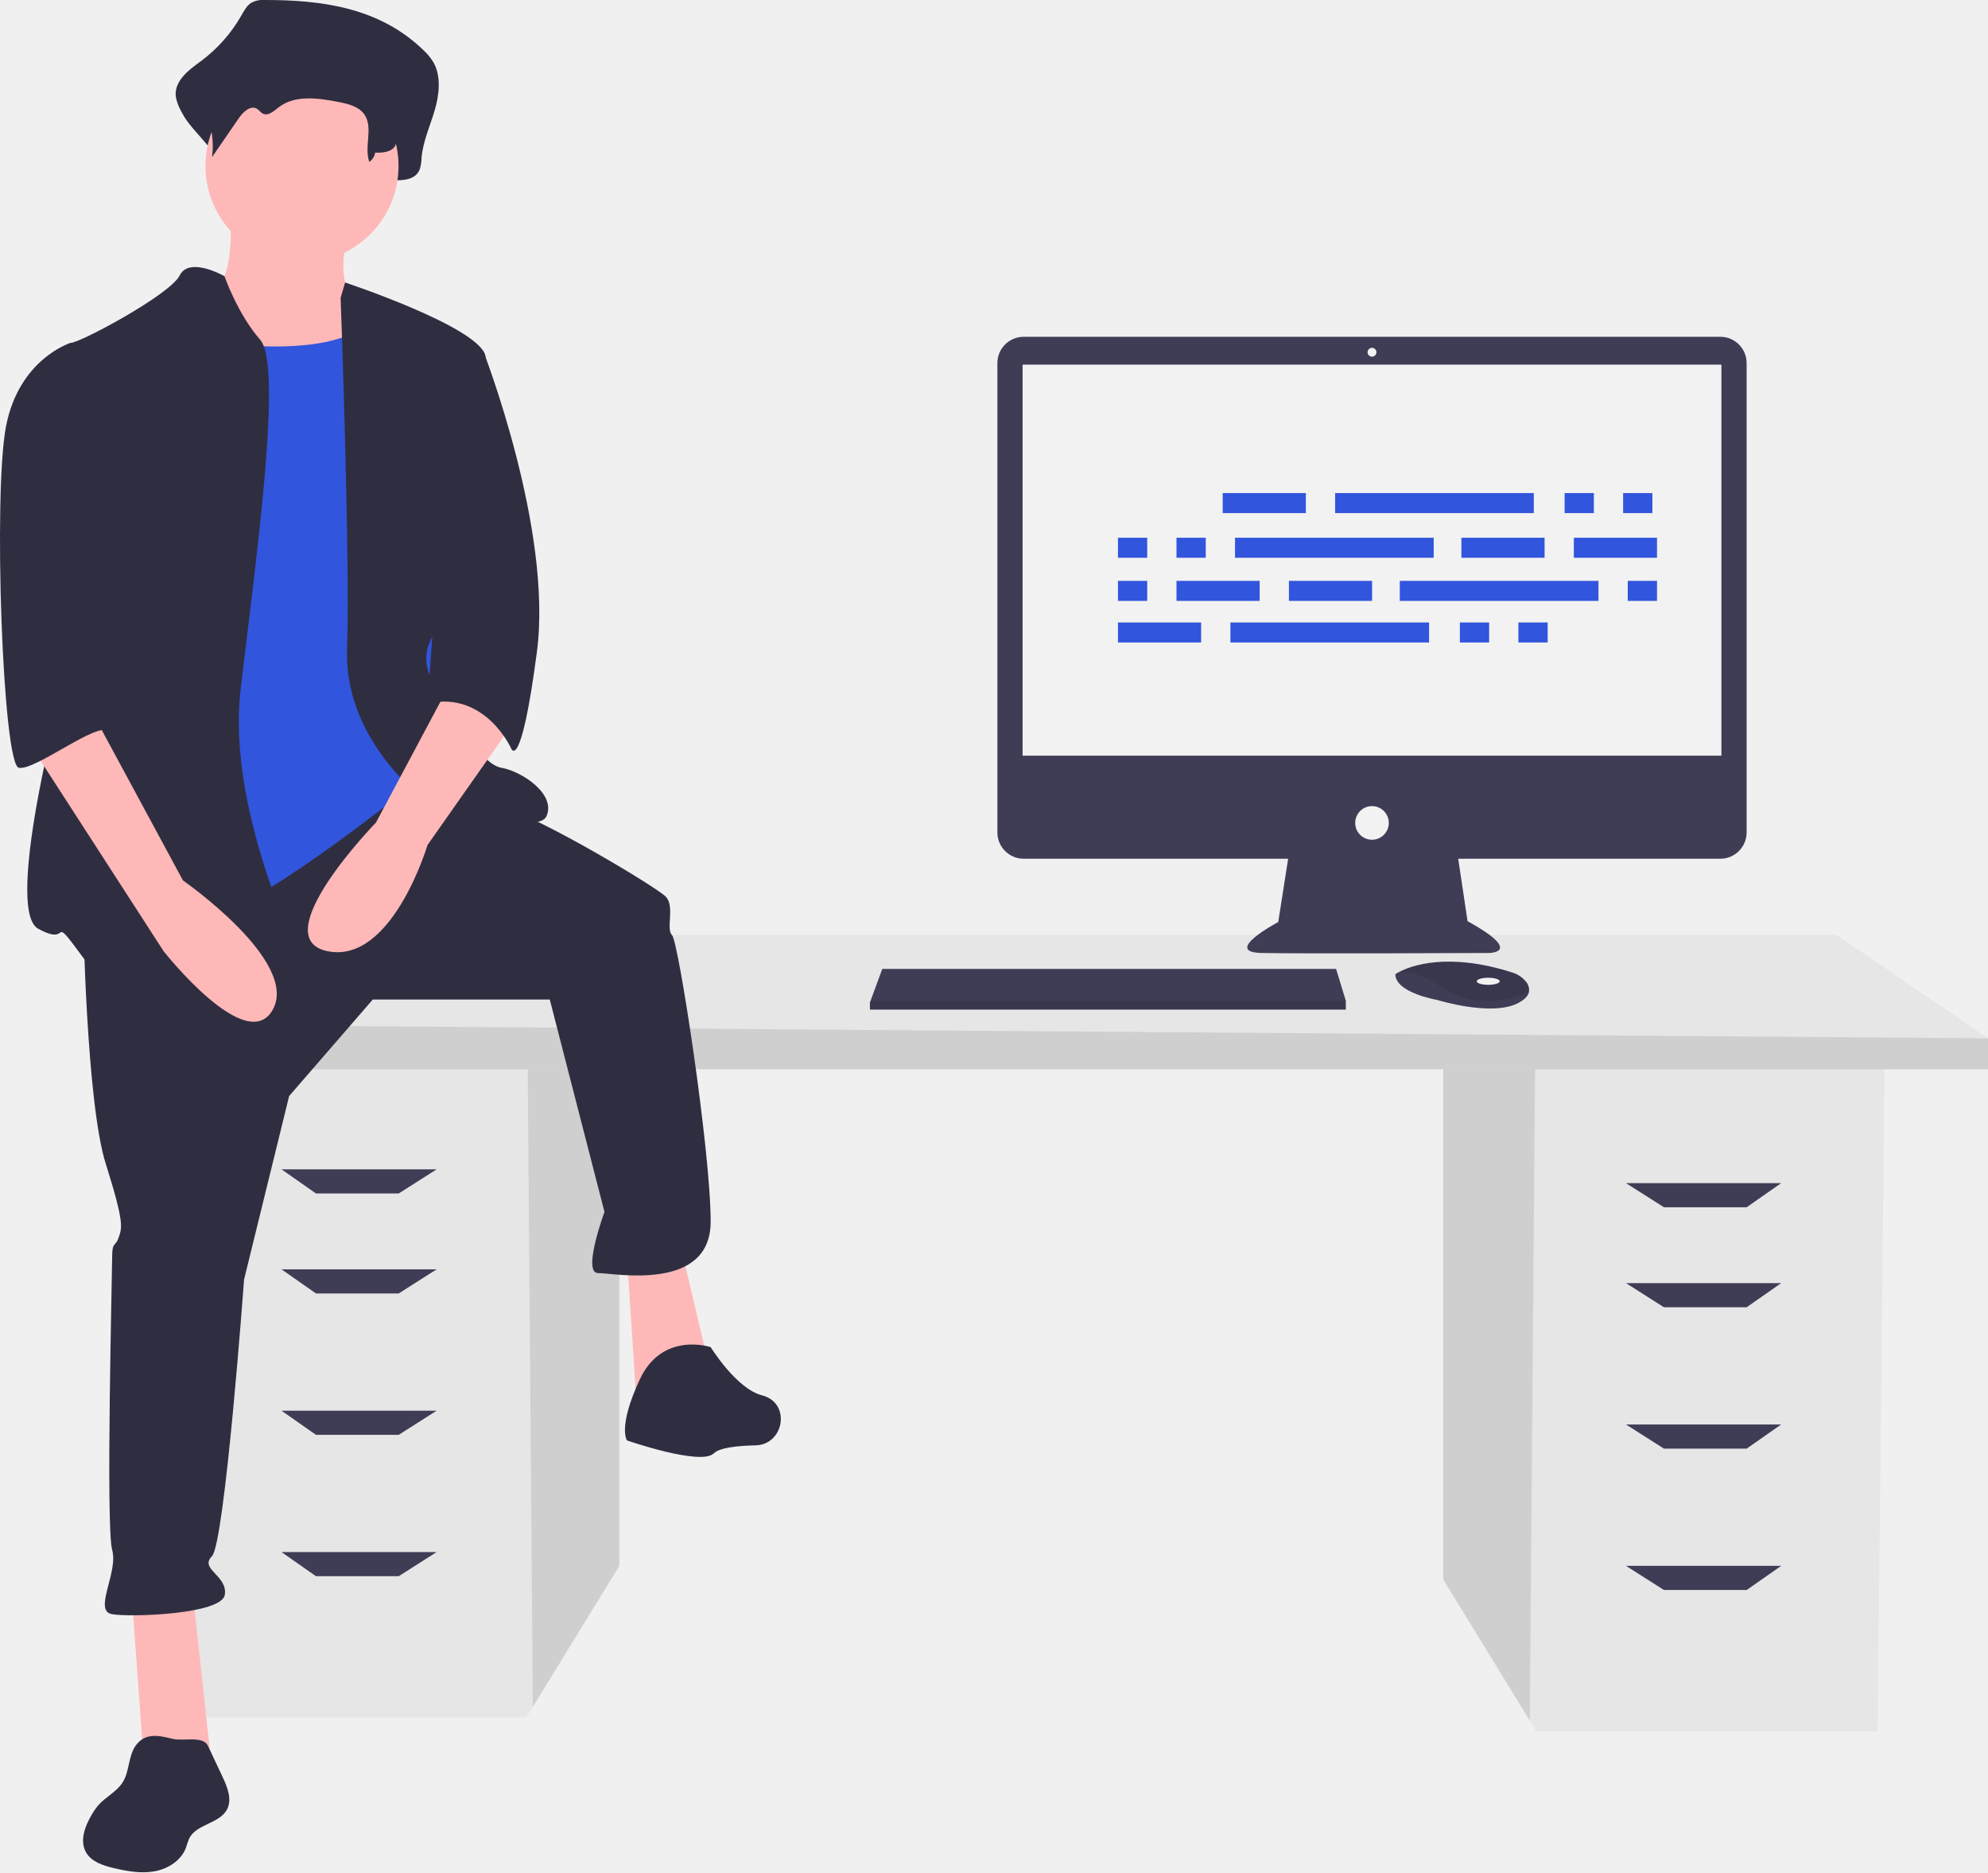
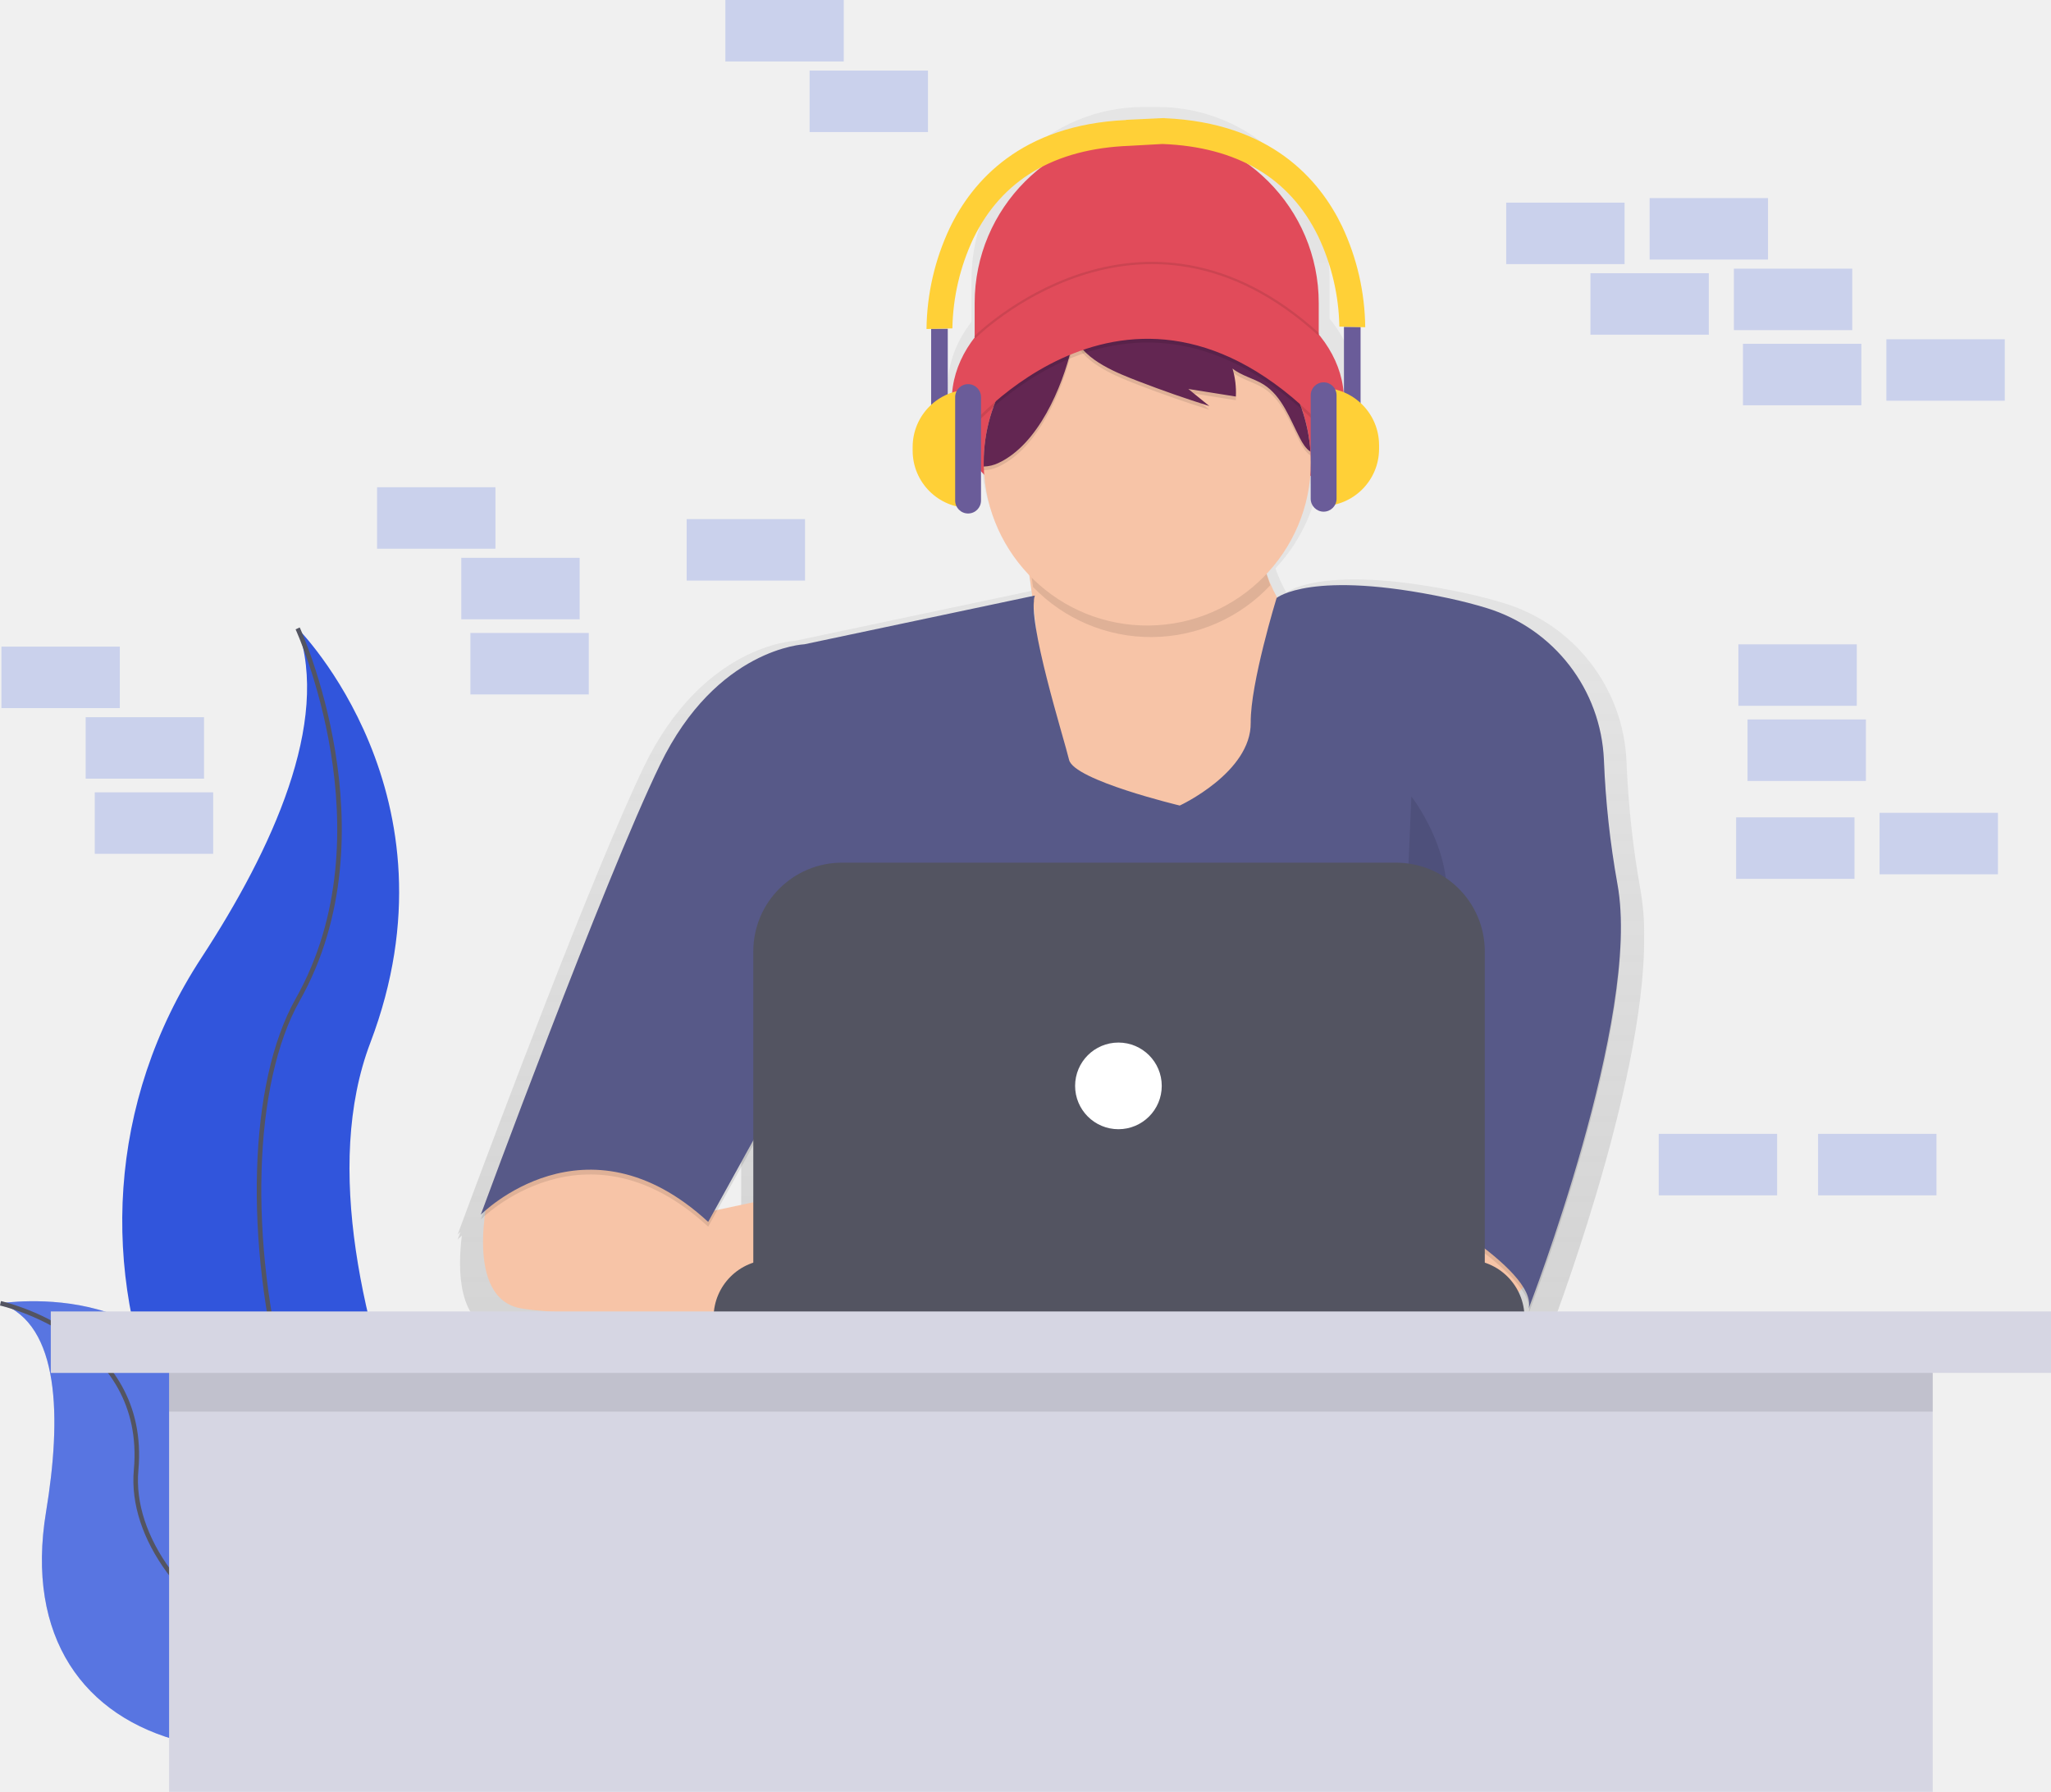
- <svg xmlns="http://www.w3.org/2000/svg" id="b52d7e2d-d80f-4111-b6ed-d15502ee1edd" data-name="Layer 1" width="711.188" height="669.683" viewBox="0 0 711.188 669.683">
-   <polygon points="516.326 380.018 516.326 565.013 547.27 615.443 549.625 619.279 671.722 619.279 674.189 380.018 516.326 380.018" fill="#e6e6e6" />
-   <polygon points="516.326 380.018 516.326 565.013 547.27 615.443 549.169 380.018 516.326 380.018" opacity="0.1" />
-   <polygon points="221.566 375.084 221.566 560.08 190.622 610.51 188.267 614.345 66.17 614.345 63.703 375.084 221.566 375.084" fill="#e6e6e6" />
-   <polygon points="221.566 375.084 221.566 560.08 190.622 610.51 188.723 375.084 221.566 375.084" opacity="0.1" />
-   <polygon points="711.188 371.385 711.188 382.484 47.67 382.484 47.67 366.451 109.335 334.385 656.923 334.385 711.188 371.385" fill="#e6e6e6" />
-   <polygon points="711.188 371.385 711.188 382.484 47.67 382.484 47.67 366.451 711.188 371.385" opacity="0.1" />
-   <polygon points="142.635 426.883 113.035 426.883 100.702 418.25 156.201 418.25 142.635 426.883" fill="#3f3d56" />
-   <polygon points="142.635 462.649 113.035 462.649 100.702 454.016 156.201 454.016 142.635 462.649" fill="#3f3d56" />
-   <polygon points="142.635 513.215 113.035 513.215 100.702 504.581 156.201 504.581 142.635 513.215" fill="#3f3d56" />
-   <polygon points="142.635 563.78 113.035 563.78 100.702 555.147 156.201 555.147 142.635 563.78" fill="#3f3d56" />
-   <polygon points="595.257 431.816 624.857 431.816 637.19 423.183 581.691 423.183 595.257 431.816" fill="#3f3d56" />
-   <polygon points="595.257 467.582 624.857 467.582 637.19 458.949 581.691 458.949 595.257 467.582" fill="#3f3d56" />
-   <polygon points="595.257 518.148 624.857 518.148 637.19 509.515 581.691 509.515 595.257 518.148" fill="#3f3d56" />
-   <polygon points="595.257 568.713 624.857 568.713 637.19 560.08 581.691 560.08 595.257 568.713" fill="#3f3d56" />
-   <path d="M859.82,235.615H610.634a9.423,9.423,0,0,0-9.424,9.424V412.897a9.423,9.423,0,0,0,9.424,9.424h94.593l-3.544,22.626s-20.253,10.759-6.013,11.076,81.328,0,81.328,0,12.974,0-7.595-11.392l-3.334-22.31h93.75a9.423,9.423,0,0,0,9.424-9.424V245.039A9.423,9.423,0,0,0,859.82,235.615Z" transform="translate(-244.406 -115.1587)" fill="#3f3d56" />
-   <rect x="365.823" y="130.424" width="249.996" height="139.871" fill="#f2f2f2" />
-   <circle cx="490.821" cy="125.994" r="1.582" fill="#f2f2f2" />
-   <circle cx="490.821" cy="294.346" r="6.013" fill="#f2f2f2" />
-   <polygon points="481.452 357.952 481.452 361.117 311.202 361.117 311.202 358.585 311.436 357.952 315.632 346.56 477.971 346.56 481.452 357.952" fill="#3f3d56" />
-   <path d="M791.376,470.013c-.31,1.326-1.481,2.725-4.127,4.047-9.493,4.747-28.797-1.266-28.797-1.266s-14.873-2.532-14.873-9.177a11.866,11.866,0,0,1,1.304-.775c3.991-2.112,17.225-7.322,40.691.221a9.786,9.786,0,0,1,4.46,2.923A4.667,4.667,0,0,1,791.376,470.013Z" transform="translate(-244.406 -115.1587)" fill="#3f3d56" />
-   <path d="M791.376,470.013c-11.62,4.452-21.977,4.785-32.607-2.598a23.343,23.343,0,0,0-13.886-4.573c3.991-2.112,17.225-7.322,40.691.221a9.786,9.786,0,0,1,4.46,2.923A4.667,4.667,0,0,1,791.376,470.013Z" transform="translate(-244.406 -115.1587)" opacity="0.1" />
-   <ellipse cx="532.4" cy="350.99" rx="4.114" ry="1.266" fill="#f2f2f2" />
-   <polygon points="481.452 357.952 481.452 361.117 311.202 361.117 311.202 358.585 311.436 357.952 481.452 357.952" opacity="0.1" />
-   <path d="M339.068,115.159a8.554,8.554,0,0,0-4.961,1.108c-1.476,1.011-2.406,2.782-3.356,4.429a52.986,52.986,0,0,1-14.434,16.305c-4.289,3.142-9.742,7.06-9.008,12.853a17.372,17.372,0,0,0,2.091,5.426c3.957,7.987,14.754,14.159,13.692,23.273,3.931-6.581-1.327-9.835,2.604-16.416,1.872-3.134,5.124-6.672,7.951-4.704.946.659,1.568,1.841,2.553,2.419,2.351,1.38,4.853-1.258,6.934-3.126,7.177-6.443,17.383-4.755,26.314-2.747,4.216.948,8.847,2.191,11.34,6.221,3.277,5.298-3.113,11.02-4.728,17.01a3.264,3.264,0,0,0,3.503,4.062c2.68-.264,5.854-.481,6.013-1.657,3.372.12,7.503-.262,8.947-3.772a14.762,14.762,0,0,0,.693-4.293c.53-5.897,3.033-11.277,4.691-16.89s2.379-12.191-.419-17.167a19.864,19.864,0,0,0-3.666-4.456C379.94,117.67,359.063,115.136,339.068,115.159Z" transform="translate(-244.406 -115.1587)" fill="#2f2e41" />
-   <path d="M326.544,190.064s3.453,28.778-9.209,31.081,11.511,41.441,11.511,41.441l57.557,6.907-13.814-46.045s-9.209-3.453-3.453-26.476S326.544,190.064,326.544,190.064Z" transform="translate(-244.406 -115.1587)" fill="#ffb8b8" />
-   <polygon points="47.028 569.318 51.633 632.631 75.806 632.631 68.9 569.318 47.028 569.318" fill="#ffb8b8" />
-   <polygon points="224.303 449.6 227.756 502.552 254.233 491.041 243.872 447.298 224.303 449.6" fill="#ffb8b8" />
-   <path d="M274.167,442.738s1.151,66.766,8.058,88.637,5.756,23.023,4.605,26.476-2.302,1.151-2.302,6.907-2.302,96.695,0,104.753-6.907,21.872,0,23.023,39.139,0,40.29-6.907-9.209-9.209-4.605-13.814,11.511-98.998,11.511-98.998l16.116-65.615,29.93-34.534H441.082l19.569,75.975s-8.058,21.872-2.302,21.872,40.29,6.907,40.29-18.418S487.127,451.947,484.825,449.645s1.151-10.36-2.302-13.814-43.743-27.627-58.708-32.232S387.857,393.515,387.857,393.515Z" transform="translate(-244.406 -115.1587)" fill="#2f2e41" />
-   <path d="M498.639,596.991s-17.267-5.756-25.325,11.511-4.605,21.872-4.605,21.872,26.476,9.209,31.081,4.605c2.003-2.003,8.365-2.699,14.913-2.846,9.973-.224,12.626-14.333,3.207-17.619q-.421-.147-.853-.255C507.848,611.955,498.639,596.991,498.639,596.991Z" transform="translate(-244.406 -115.1587)" fill="#2f2e41" />
-   <circle cx="108.038" cy="59.365" r="34.534" fill="#ffb8b8" />
-   <path d="M307.55,235.534s56.406,11.511,70.219-6.907,19.569,51.801,19.569,51.801l6.907,73.673-10.36,40.29s-54.103,43.743-71.37,47.197-43.743,5.756-43.743,5.756,8.058-127.776,8.058-130.078S307.55,235.534,307.55,235.534Z" transform="translate(-244.406 -115.1587)" fill="#3155dc" />
-   <path d="M324.704,213.945s-12.55-7.189-16.003-.282S273.016,237.836,269.562,237.836s6.907,95.544,2.302,107.056S245.389,440.436,258.051,447.343s3.453-6.907,16.116,10.36,74.824,17.267,78.277,10.36-27.627-58.708-21.872-107.056,14.965-115.114,6.907-124.323S324.704,213.945,324.704,213.945Z" transform="translate(-244.406 -115.1587)" fill="#2f2e41" />
-   <path d="M366.258,221.72l1.603-5.518s47.895,15.878,50.198,26.238,1.151,82.882-6.907,88.637-19.569,14.965-11.511,28.778,17.267,28.778,24.174,29.93,19.569,9.209,16.116,17.267-44.894-6.907-44.894-6.907-27.627-20.72-26.476-52.952S366.258,221.72,366.258,221.72Z" transform="translate(-244.406 -115.1587)" fill="#2f2e41" />
-   <path d="M406.548,357.554l-27.627,51.801s-40.29,41.441-17.267,46.045,35.685-37.987,35.685-37.987l29.93-42.592Z" transform="translate(-244.406 -115.1587)" fill="#ffb8b8" />
-   <path d="M340.75,124.195a7.838,7.838,0,0,0-4.039.783,9.413,9.413,0,0,0-2.732,3.131,39.773,39.773,0,0,1-11.75,11.524c-3.491,2.221-7.93,4.99-7.333,9.084a11.359,11.359,0,0,0,1.702,3.835,30.163,30.163,0,0,1,3.665,18.801l9.6-13.954c1.524-2.215,4.171-4.715,6.472-3.324.77.466,1.276,1.301,2.078,1.71,1.914.975,3.95-.889,5.644-2.21,5.842-4.554,14.15-3.361,21.421-1.942,3.432.67,7.202,1.549,9.231,4.397,3.372,4.733-.149,11.572,1.819,17.04a5.023,5.023,0,0,0,2.079-3.317c2.745.085,6.107-.185,7.283-2.666a9.188,9.188,0,0,0,.564-3.034c.432-4.168,2.469-7.971,3.819-11.938s1.937-8.616-.341-12.133a14.681,14.681,0,0,0-2.984-3.149C374.022,125.97,357.027,124.178,340.75,124.195Z" transform="translate(-244.406 -115.1587)" fill="#2f2e41" />
-   <path d="M406.548,237.836l10.725,2.847s24.96,63.919,19.204,107.662-9.209,34.534-9.209,34.534-9.209-20.72-29.93-16.116Z" transform="translate(-244.406 -115.1587)" fill="#2f2e41" />
-   <path d="M293.029,739.422c-2.776,3.772-2.219,9.165-4.678,13.151-2.131,3.455-6.148,5.267-8.814,8.329a22.326,22.326,0,0,0-2.266,3.26c-2.473,4.143-4.483,9.452-2.048,13.616,1.959,3.35,6.078,4.66,9.855,5.552,4.774,1.128,9.734,2.031,14.564,1.169s9.549-3.819,11.271-8.412a32.5,32.5,0,0,1,1.205-3.401c2.617-5.153,10.827-5.209,13.506-10.33,1.875-3.584.151-7.916-1.571-11.576l-5.261-11.177c-1.746-3.709-8.824-1.576-12.513-2.465C301.465,735.978,296.491,734.701,293.029,739.422Z" transform="translate(-244.406 -115.1587)" fill="#2f2e41" />
-   <path d="M254.598,380.577l48.348,74.824s29.93,37.987,39.139,20.72-32.232-46.045-32.232-46.045L278.772,372.519Z" transform="translate(-244.406 -115.1587)" fill="#ffb8b8" />
-   <path d="M278.772,240.138,269.562,237.836s-18.418,5.756-23.023,29.93-1.151,120.869,4.605,122.02,28.427-16.837,32.056-13.023-7.882-15.756-4.429-26.116S278.772,240.138,278.772,240.138Z" transform="translate(-244.406 -115.1587)" fill="#2f2e41" />
-   <g id="f3c2397c-d780-4cc6-97d8-1503d8277a2c" data-name="Group 13">
-     <rect id="ad41612f-86f7-46b2-a964-3a5da7bcf3cf" data-name="Rectangle 55" x="437.407" y="176.363" width="29.752" height="7.163" fill="#3155dc" />
-     <rect id="b9a0b375-cc2a-4c59-8850-661af54e4f62" data-name="Rectangle 56" x="559.722" y="176.363" width="10.468" height="7.163" fill="#3155dc" />
-     <rect id="e174c2ab-9bc5-41ec-b37c-b06fbf8a9878" data-name="Rectangle 57" x="580.659" y="176.363" width="10.468" height="7.163" fill="#3155dc" />
-     <rect id="ba2479ac-4c7d-43b4-a028-73b1e20e4002" data-name="Rectangle 58" x="477.628" y="176.363" width="71.075" height="7.163" fill="#3155dc" />
-     <rect id="ac60ef86-00f2-480b-8171-28b6fdfc1958" data-name="Rectangle 59" x="399.941" y="222.644" width="29.752" height="7.163" fill="#3155dc" />
-     <rect id="b3d8298d-cd65-487a-8b19-4cee946356e7" data-name="Rectangle 60" x="522.256" y="222.644" width="10.468" height="7.163" fill="#3155dc" />
-     <rect id="ed27f15f-f0c4-4569-8330-a6688f8e356c" data-name="Rectangle 61" x="543.193" y="222.644" width="10.468" height="7.163" fill="#3155dc" />
-     <rect id="f685c005-adaf-4d60-acda-005b037d82a6" data-name="Rectangle 62" x="440.162" y="222.644" width="71.075" height="7.163" fill="#3155dc" />
-     <rect id="eca7c7fc-83f8-48ca-a588-6606db47af3f" data-name="Rectangle 63" x="522.807" y="192.341" width="29.752" height="7.163" fill="#3155dc" />
-     <rect id="a71b5b2f-f8b9-481d-a301-5e3357e5fe42" data-name="Rectangle 64" x="563.028" y="192.341" width="29.752" height="7.163" fill="#3155dc" />
-     <rect id="abb3a25a-f854-41fc-8391-e6ad9fbe2417" data-name="Rectangle 66" x="399.941" y="192.341" width="10.468" height="7.163" fill="#3155dc" />
-     <rect id="add2b425-b775-4eb5-9c25-8c4c14f957c9" data-name="Rectangle 67" x="420.878" y="192.341" width="10.468" height="7.163" fill="#3155dc" />
-     <rect id="b7159612-3b84-4b0b-a885-612eaab04c06" data-name="Rectangle 68" x="441.815" y="192.341" width="71.075" height="7.163" fill="#3155dc" />
-     <rect id="edfc7301-4de5-47dc-80e2-1ae2da982d6d" data-name="Rectangle 69" x="461.099" y="207.768" width="29.752" height="7.163" fill="#3155dc" />
-     <rect id="e1009f91-6275-4375-80fa-0d778e331fdc" data-name="Rectangle 70" x="420.878" y="207.768" width="29.752" height="7.163" fill="#3155dc" />
-     <rect id="a060fb9f-1f1a-4862-9a69-16dd49199e18" data-name="Rectangle 71" x="399.941" y="207.768" width="10.468" height="7.163" fill="#3155dc" />
-     <rect id="b6754d5f-104f-449c-b9a9-cf9ac82bf5fe" data-name="Rectangle 73" x="582.312" y="207.768" width="10.468" height="7.163" fill="#3155dc" />
-     <rect id="e6ed1ccd-2cfd-450f-a339-07df3a1ee6bb" data-name="Rectangle 74" x="500.768" y="207.768" width="71.075" height="7.163" fill="#3155dc" />
+ <svg xmlns="http://www.w3.org/2000/svg" id="6088ba52-b752-42bb-ac91-0a74df332082" data-name="Layer 1" width="900.94" height="787" viewBox="0 0 900.94 787">
+   <defs>
+     <linearGradient id="33dd52eb-d837-4874-aadb-63a17bd6edfc" x1="611.05" y1="646" x2="611.05" y2="103.5" gradientUnits="userSpaceOnUse">
+       <stop offset="0" stop-color="gray" stop-opacity="0.25" />
+       <stop offset="0.54" stop-color="gray" stop-opacity="0.12" />
+       <stop offset="1" stop-color="gray" stop-opacity="0.1" />
+     </linearGradient>
+   </defs>
+   <rect x="763.63" y="283" width="52" height="27" fill="#3155dc" opacity="0.2" />
+   <rect x="767.63" y="316" width="52" height="27" fill="#3155dc" opacity="0.2" />
+   <rect x="724.63" y="87" width="52" height="27" fill="#3155dc" opacity="0.2" />
+   <rect x="761.63" y="118" width="52" height="27" fill="#3155dc" opacity="0.2" />
+   <rect x="661.63" y="89" width="52" height="27" fill="#3155dc" opacity="0.2" />
+   <rect x="828.63" y="149" width="52" height="27" fill="#3155dc" opacity="0.2" />
+   <rect x="765.63" y="151" width="52" height="27" fill="#3155dc" opacity="0.2" />
+   <rect x="698.63" y="120" width="52" height="27" fill="#3155dc" opacity="0.2" />
+   <rect x="825.63" y="357" width="52" height="27" fill="#3155dc" opacity="0.2" />
+   <rect x="762.63" y="359" width="52" height="27" fill="#3155dc" opacity="0.2" />
+   <path d="M280.17,332.5s73.29,73.29,31.92,182S383,804.14,383,804.14s-1.2-.18-3.43-.57C229.05,777,154.26,604.85,238,477,269.08,429.41,294.62,373.64,280.17,332.5Z" transform="translate(-149.42 -56.5)" fill="#3155dc" />
+   <path d="M280.17,332.5s41.37,89.84,0,163.12-7.09,279,102.84,308.52" transform="translate(-149.42 -56.5)" fill="none" stroke="#535461" stroke-miterlimit="10" stroke-width="2" />
+   <path d="M149.63,628.92s83.63-13.32,91.25,61.63S401.7,775.89,401.7,775.89s-1,.68-2.87,1.91c-126.49,83-247.4,52.89-229.17-57.36C176.43,679.45,175.87,638.28,149.63,628.92Z" transform="translate(-149.42 -56.5)" fill="#3155dc" />
+   <path d="M149.63,628.92s83.63-13.32,91.25,61.63S401.7,775.89,401.7,775.89s-1,.68-2.87,1.91c-126.49,83-247.4,52.89-229.17-57.36C176.43,679.45,175.87,638.28,149.63,628.92Z" transform="translate(-149.42 -56.5)" fill="#f5f5f5" opacity="0.2" />
+   <path d="M149.63,628.92s64.91,14.25,59.58,73.27S305.61,832,401.7,775.89" transform="translate(-149.42 -56.5)" fill="none" stroke="#535461" stroke-miterlimit="10" stroke-width="2" />
+   <rect x="0.63" y="284" width="52" height="27" fill="#3155dc" opacity="0.2" />
+   <rect x="37.63" y="315" width="52" height="27" fill="#3155dc" opacity="0.2" />
+   <rect x="318.63" width="52" height="27" fill="#3155dc" opacity="0.2" />
+   <rect x="728.63" y="498" width="52" height="27" fill="#3155dc" opacity="0.2" />
+   <rect x="41.63" y="348" width="52" height="27" fill="#3155dc" opacity="0.2" />
+   <rect x="355.63" y="31" width="52" height="27" fill="#3155dc" opacity="0.2" />
+   <rect x="165.63" y="214" width="52" height="27" fill="#3155dc" opacity="0.2" />
+   <rect x="202.63" y="245" width="52" height="27" fill="#3155dc" opacity="0.2" />
+   <rect x="301.63" y="228" width="52" height="27" fill="#3155dc" opacity="0.2" />
+   <rect x="206.63" y="278" width="52" height="27" fill="#3155dc" opacity="0.2" />
+   <rect x="798.63" y="498" width="52" height="27" fill="#3155dc" opacity="0.2" />
+   <path d="M870.07,447.61a412.25,412.25,0,0,1-6.18-56.71h0a76,76,0,0,0-53.46-69.38c-5.46-1.68-11.47-3.25-18.11-4.66-58.2-12.36-75.88-1.57-77.89-.15A74.63,74.63,0,0,1,710,307.1c-.1-.34-.19-.68-.29-1a74.51,74.51,0,0,0,19.91-44.89c9.71-9.84,15.38-21.72,15.38-34.51,0-11-4.2-21.32-11.55-30.25V179.07a75.57,75.57,0,0,0-75.57-75.57h-6.13a75.57,75.57,0,0,0-75.57,75.57v18.73c-6.67,8.61-10.45,18.44-10.45,28.88,0,12.52,5.44,24.16,14.78,33.88a74.52,74.52,0,0,0,20.74,46.34c.41,2.84.83,5.89,1.24,9.11L498.39,338s-40.14,1.65-66,55C410.52,438.19,367,554.29,354.11,588.85h0c-2.33,6.26-3.65,9.85-3.65,9.85s.43-.43,1.24-1.17l-1.24,3.37s.63-.64,1.83-1.69c-1.82,14.46-2.08,39.29,16.86,42.38,15.88,2.59,56.8,3.66,87.71,4.09v0H459c20.49.27,36.08.27,36.08.27v-.27H827.52v-3.41a22.91,22.91,0,0,0-1.83-9l.46-.56a18.25,18.25,0,0,1,3.45,8,8,8,0,0,1-.16.84l.2-.51a8.56,8.56,0,0,1-.2,2.71s42.65-109.89,42.19-175.51A111.17,111.17,0,0,0,870.07,447.61ZM604.22,330.86a76.25,76.25,0,0,1-1.06-9.48s0-.06,0-.09C603.53,324.38,603.89,327.58,604.22,330.86ZM475,566.9v26.19L458.6,596.6Z" transform="translate(-149.42 -56.5)" fill="url(#33dd52eb-d837-4874-aadb-63a17bd6edfc)" />
+   <path d="M503.71,57.57h0a75.57,75.57,0,0,1,75.57,75.57v32.24a0,0,0,0,1,0,0H428.14a0,0,0,0,1,0,0V133.14A75.57,75.57,0,0,1,503.71,57.57Z" fill="#e14b5a" />
+   <ellipse cx="504.24" cy="175.95" rx="86.14" ry="59.19" fill="#e14b5a" />
+   <path d="M598.44,289.79s18,94.07,0,119.44,55,35.41,55,35.41L729,417.16l10.57-67.65s-46-25.9-36.47-78.22Z" transform="translate(-149.42 -56.5)" fill="#f7c4a7" />
+   <path d="M821.46,606.89s4.76,20.61-21.14,24.31a146.45,146.45,0,0,1-46.08-.55l-5.71-51.77h60.25Z" transform="translate(-149.42 -56.5)" fill="#f7c4a7" />
+   <path d="M364.12,580.51S352.68,627,378.58,631.2s121,4.23,121,4.23v-55l-43.06,9.2L416.1,550.87Z" transform="translate(-149.42 -56.5)" fill="#f7c4a7" />
+   <path d="M604,320.18l-101.21,21.4s-38.58,1.59-63.42,52.85-78.75,197.66-78.75,197.66,46-46.51,99.89,3.17l35.94-65-7.93,103.06H767V584.69s58.13,31.18,53.91,48.62c0,0,49.75-128.18,39-186.43a396.18,396.18,0,0,1-5.94-54.5h0a73,73,0,0,0-51.38-66.67c-5.24-1.61-11-3.12-17.4-4.47-59.72-12.68-75,0-75,0s-11.57,37.64-11.36,54.7c.26,21.93-31.18,36.47-31.18,36.47s-46.51-11.1-48.62-20.08S600.28,330.75,604,320.18Z" transform="translate(-149.42 -56.5)" opacity="0.1" />
+   <path d="M604,318.07l-101.21,21.4s-38.58,1.59-63.42,52.85S360.61,590,360.61,590s46-46.51,99.89,3.17l35.94-65L488.51,631.2H767V582.58s58.13,31.18,53.91,48.62c0,0,49.75-128.18,39-186.43a396.18,396.18,0,0,1-5.94-54.5h0a73,73,0,0,0-51.38-66.67c-5.24-1.61-11-3.12-17.4-4.47-59.72-12.68-75,0-75,0s-11.57,37.64-11.36,54.7c.26,21.93-31.18,36.47-31.18,36.47s-46.51-11.1-48.62-20.08S600.28,328.64,604,318.07Z" transform="translate(-149.42 -56.5)" fill="#575988" />
+   <path d="M707.42,313.58a71.53,71.53,0,0,1-2.76-37.52L600,294.55s1.51,7.91,3.22,19.76a71.86,71.86,0,0,0,104.18-.73Z" transform="translate(-149.42 -56.5)" opacity="0.1" />
+   <path d="M725.27,259.67a71.88,71.88,0,0,1-143.73,1.74c0-.58,0-1.16,0-1.74a71.89,71.89,0,0,1,40.29-64.59q3.23-1.58,6.64-2.84a72.39,72.39,0,0,1,37-3.44h0a71.82,71.82,0,0,1,59.61,66.1Q725.27,257.27,725.27,259.67Z" transform="translate(-149.42 -56.5)" fill="#f7c4a7" />
+   <g opacity="0.1">
+     <path d="M628.36,193.93l.1-.06q-3.41,1.26-6.64,2.84a71.89,71.89,0,0,0-40.29,64.59c0,.58,0,1.16,0,1.74a16,16,0,0,0,6.45-1.55c17.52-8.18,28-33.2,32.16-50.65C621.64,204.59,623.05,197.55,628.36,193.93Z" transform="translate(-149.42 -56.5)" />
+     <path d="M683.37,195.94a71.28,71.28,0,0,0-17.87-5.51,23.06,23.06,0,0,1,12.83,8.06,32.86,32.86,0,0,1,3.93,7,72.07,72.07,0,0,0-60.45,1.25c4.51,9.89,18.5,15.28,27.84,18.89q15.34,5.92,31,10.83l-9.24-7.5,20.87,3.32a36.15,36.15,0,0,0-1.46-12.3c4,3.22,9.3,4.3,13.64,7,8.13,5.13,11.52,15,15.95,23.55,1.17,2.26,2.55,4.57,4.66,6A71.91,71.91,0,0,0,683.37,195.94Z" transform="translate(-149.42 -56.5)" />
  </g>
+   <path d="M628.36,192.3l.1-.06q-3.41,1.26-6.64,2.84a71.89,71.89,0,0,0-40.29,64.59c0,.58,0,1.16,0,1.74a16,16,0,0,0,6.45-1.55c17.52-8.18,28-33.2,32.16-50.65C621.64,203,623.05,195.93,628.36,192.3Z" transform="translate(-149.42 -56.5)" fill="#632652" />
+   <path d="M683.37,194.32a71.28,71.28,0,0,0-17.87-5.51,23.06,23.06,0,0,1,12.83,8.06,32.86,32.86,0,0,1,3.93,7,72.07,72.07,0,0,0-60.45,1.25c4.51,9.89,18.5,15.28,27.84,18.89q15.34,5.92,31,10.83l-9.24-7.5,20.87,3.32a36.15,36.15,0,0,0-1.46-12.3c4,3.22,9.3,4.3,13.64,7,8.13,5.13,11.52,15,15.95,23.55,1.17,2.26,2.55,4.57,4.66,6A71.91,71.91,0,0,0,683.37,194.32Z" transform="translate(-149.42 -56.5)" fill="#632652" />
+   <path d="M573.33,247.82s74-92,159.61,0l-7.4-20.61s-40.17-58.66-68.7-46-56.55,21.67-56.55,21.67Z" transform="translate(-149.42 -56.5)" opacity="0.1" />
+   <path d="M573.33,246.19s74-92,159.61,0l-7.4-20.61s-40.17-58.66-68.7-46-56.55,21.67-56.55,21.67Z" transform="translate(-149.42 -56.5)" fill="#e14b5a" />
+   <path d="M512.55,444.38s-15.85,42.28,6.34,80.33-19.55,53.91-19.55,53.91" transform="translate(-149.42 -56.5)" opacity="0.1" />
+   <path d="M769.4,406.33s27.48,34.88,9.51,66.06S762,578.62,762,578.62" transform="translate(-149.42 -56.5)" opacity="0.1" />
+   <path d="M338.82,553.3H644.29a25.37,25.37,0,0,1,25.37,25.37v0a0,0,0,0,1,0,0H313.46a0,0,0,0,1,0,0v0A25.37,25.37,0,0,1,338.82,553.3Z" fill="#535461" />
+   <path d="M369.9,378.89H613.22a39,39,0,0,1,39,39V559.11a0,0,0,0,1,0,0H330.9a0,0,0,0,1,0,0V417.89A39,39,0,0,1,369.9,378.89Z" fill="#535461" />
+   <circle cx="491.29" cy="476.93" r="19.03" fill="#fff" />
+   <path d="M577.56,204.7s72.72-72.68,151.15-1.33" transform="translate(-149.42 -56.5)" fill="none" stroke="#000" stroke-miterlimit="10" opacity="0.1" />
+   <rect x="590.36" y="143.57" width="7.3" height="41.39" fill="#6a5c99" />
+   <path d="M580.62,170.35h0a25.16,25.16,0,0,1,25.16,25.16v1.62a25.16,25.16,0,0,1-25.16,25.16h0a0,0,0,0,1,0,0V170.35a0,0,0,0,1,0,0Z" fill="#ffd037" />
+   <rect x="575.75" y="167.92" width="11.36" height="56.81" rx="5.68" ry="5.68" fill="#6a5c99" />
+   <rect x="558.44" y="200.88" width="7.3" height="41.39" transform="translate(974.76 386.65) rotate(-180)" fill="#6a5c99" />
+   <path d="M550.32,227.66h0a25.16,25.16,0,0,1,25.16,25.16v1.62a25.16,25.16,0,0,1-25.16,25.16h0a0,0,0,0,1,0,0V227.66A0,0,0,0,1,550.32,227.66Z" transform="translate(976.38 450.76) rotate(180)" fill="#ffd037" />
+   <rect x="568.99" y="225.23" width="11.36" height="56.81" rx="5.68" ry="5.68" transform="translate(999.92 450.76) rotate(-180)" fill="#6a5c99" />
+   <path d="M738.92,155.83c-9.89-20.56-31.43-45.42-77.86-47.41v-.06l-.56,0h0l-16.45.78v.08c-46.12,2.12-67.56,26.89-77.42,47.38A106.59,106.59,0,0,0,556.41,201l5.68-.14,5.68-.13A96.65,96.65,0,0,1,577,161.21c12.52-25.72,35.56-39.39,68.47-40.66h0l14.55-.81h0C692.95,121,716,134.69,728.51,160.4a96.65,96.65,0,0,1,9.25,39.54l5.68.13,5.68.14A106.59,106.59,0,0,0,738.92,155.83Z" transform="translate(-149.42 -56.5)" fill="#ffd037" />
+   <rect x="74.28" y="579" width="774.71" height="208" fill="#d6d6e3" />
+   <rect x="74.28" y="593" width="774.71" height="27" opacity="0.1" />
+   <rect x="22.31" y="576" width="878.63" height="27" fill="#d6d6e3" />
</svg>
